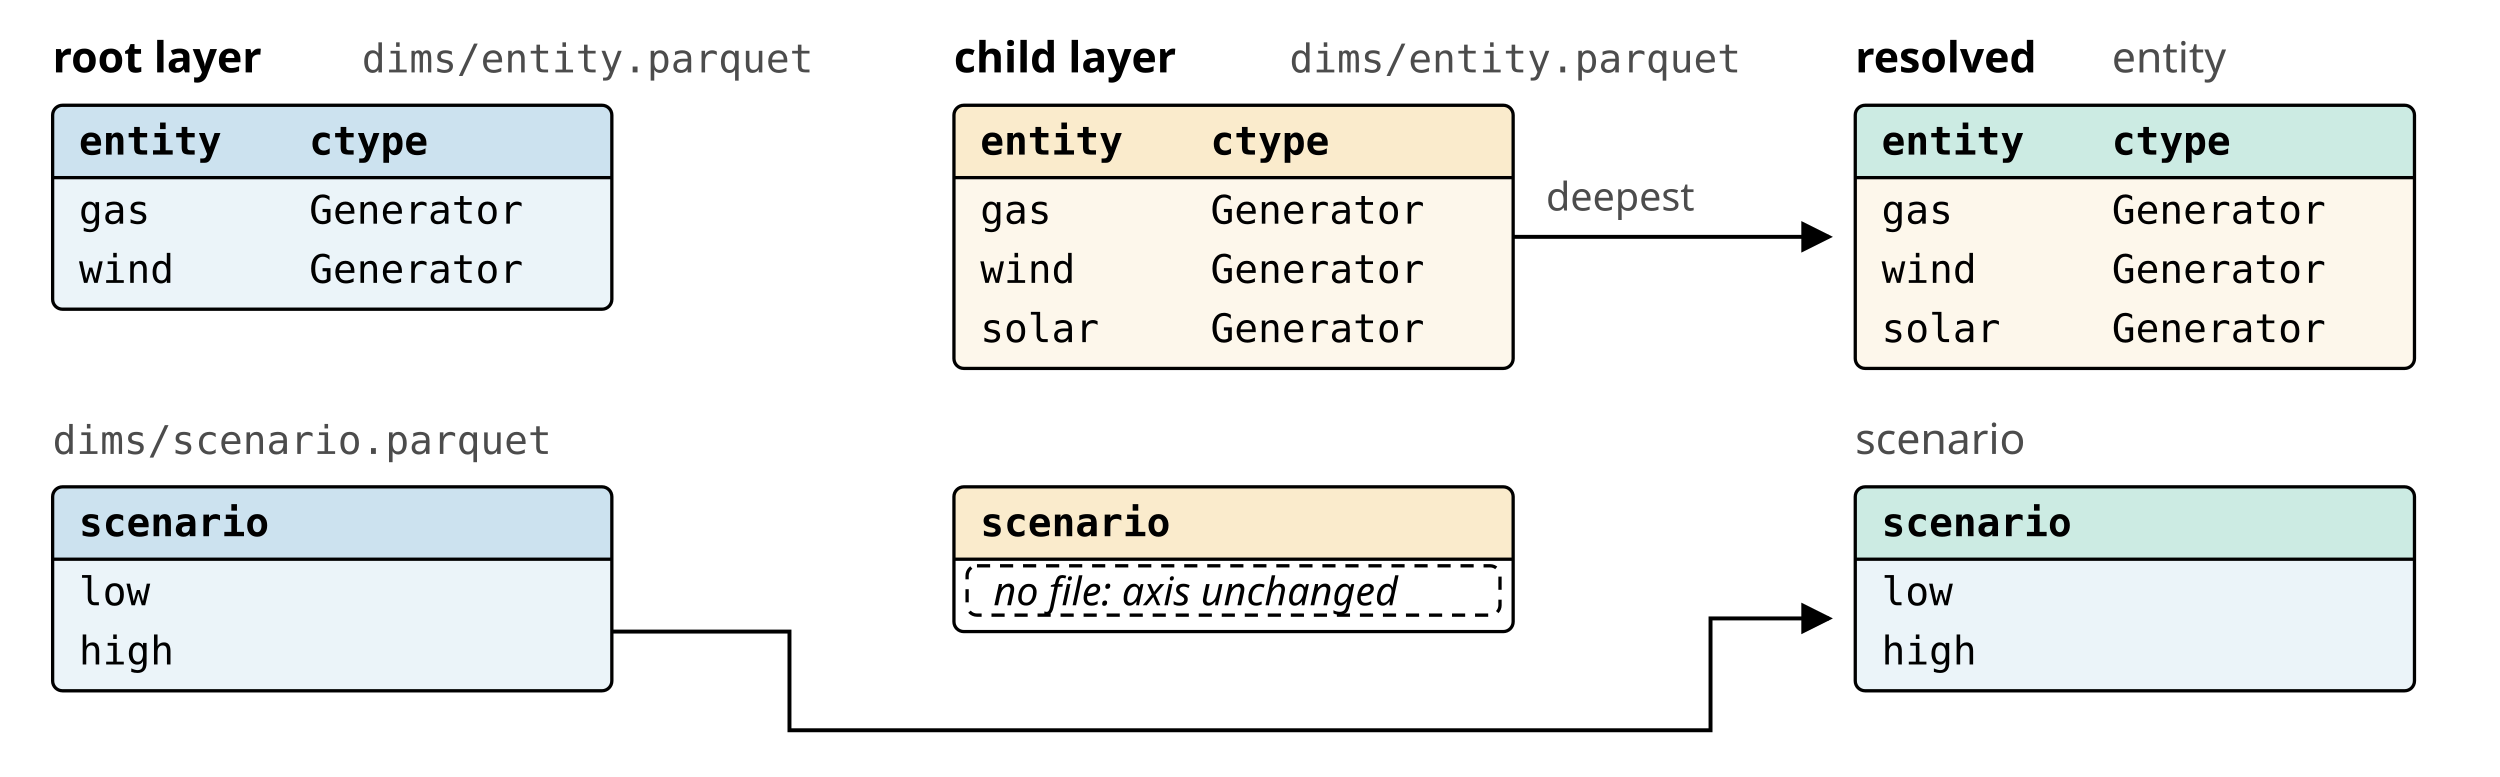
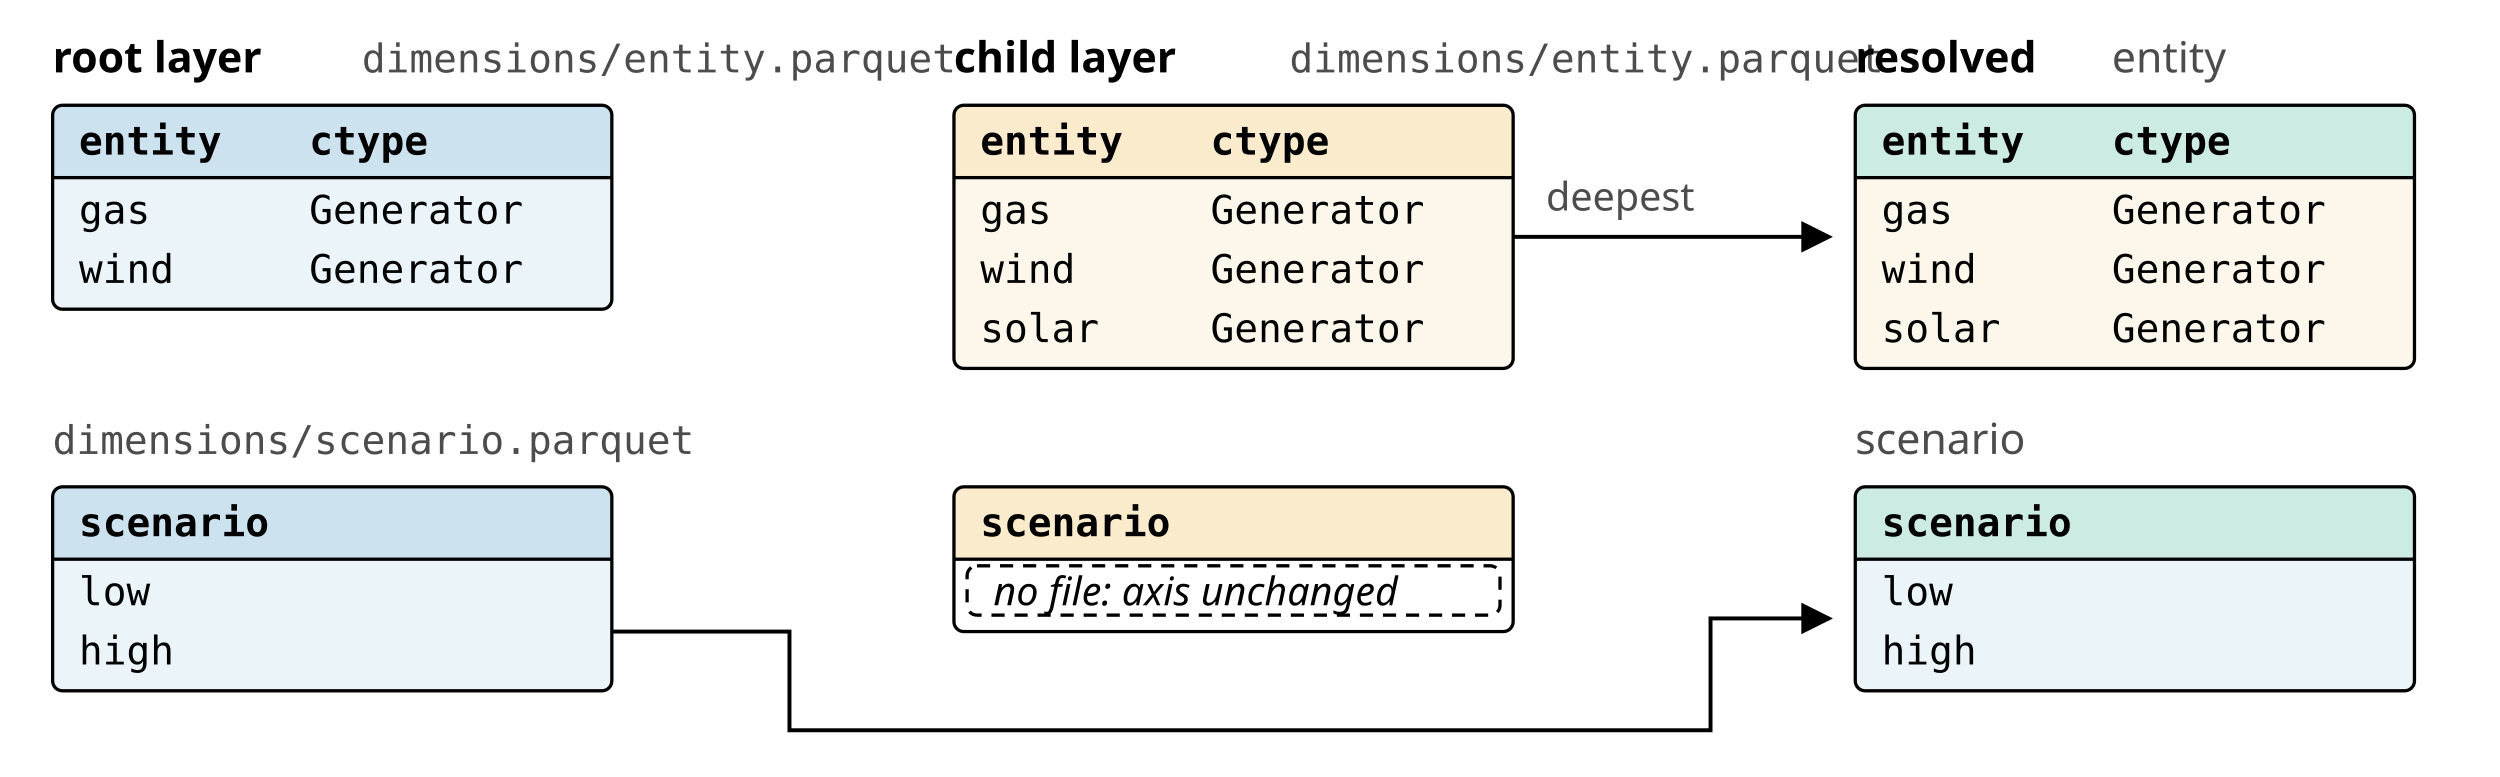
<svg xmlns="http://www.w3.org/2000/svg" viewBox="0 0 760 236" width="760" height="236" style="max-width: 100%; height: auto" role="img" aria-labelledby="ra-t ra-d" font-family="ui-sans-serif, system-ui, sans-serif" font-size="13">
  <defs>
    <marker id="ra-arrow" viewBox="0 0 8 8" refX="7" refY="4" markerWidth="8" markerHeight="8" orient="auto">
      <path d="M0,0 L8,4 L0,8 z" fill="currentColor" />
    </marker>
    <pattern id="ra-hatch" width="8" height="8" patternUnits="userSpaceOnUse" patternTransform="rotate(45)">
      <line x1="0" y1="0" x2="0" y2="8" stroke="#D55E00" stroke-opacity="0.65" stroke-width="3.5" />
    </pattern>
  </defs>
  <g stroke="none">
    <path d="M16,54 V35 A3,3 0 0 1 19,32 H183 A3,3 0 0 1 186,35 V54 Z" fill="#0072B2" fill-opacity="0.2" />
    <rect x="16" y="54" width="170" height="18" fill="#0072B2" fill-opacity="0.08" />
    <path d="M16,72 H186 V91 A3,3 0 0 1 183,94 H19 A3,3 0 0 1 16,91 Z" fill="#0072B2" fill-opacity="0.08" />
    <path d="M16,170 V151 A3,3 0 0 1 19,148 H183 A3,3 0 0 1 186,151 V170 Z" fill="#0072B2" fill-opacity="0.2" />
    <rect x="16" y="170" width="170" height="18" fill="#0072B2" fill-opacity="0.08" />
    <path d="M16,188 H186 V207 A3,3 0 0 1 183,210 H19 A3,3 0 0 1 16,207 Z" fill="#0072B2" fill-opacity="0.08" />
    <path d="M290,54 V35 A3,3 0 0 1 293,32 H457 A3,3 0 0 1 460,35 V54 Z" fill="#E69F00" fill-opacity="0.2" />
    <rect x="290" y="54" width="170" height="18" fill="#E69F00" fill-opacity="0.08" />
    <rect x="290" y="72" width="170" height="18" fill="#E69F00" fill-opacity="0.08" />
    <path d="M290,90 H460 V109 A3,3 0 0 1 457,112 H293 A3,3 0 0 1 290,109 Z" fill="#E69F00" fill-opacity="0.08" />
    <path d="M290,170 V151 A3,3 0 0 1 293,148 H457 A3,3 0 0 1 460,151 V170 Z" fill="#E69F00" fill-opacity="0.2" />
    <path d="M564,54 V35 A3,3 0 0 1 567,32 H731 A3,3 0 0 1 734,35 V54 Z" fill="#009E73" fill-opacity="0.2" />
    <rect x="564" y="54" width="170" height="18" fill="#E69F00" fill-opacity="0.08" />
    <rect x="564" y="72" width="170" height="18" fill="#E69F00" fill-opacity="0.08" />
    <path d="M564,90 H734 V109 A3,3 0 0 1 731,112 H567 A3,3 0 0 1 564,109 Z" fill="#E69F00" fill-opacity="0.08" />
    <path d="M564,170 V151 A3,3 0 0 1 567,148 H731 A3,3 0 0 1 734,151 V170 Z" fill="#009E73" fill-opacity="0.2" />
    <rect x="564" y="170" width="170" height="18" fill="#0072B2" fill-opacity="0.08" />
    <path d="M564,188 H734 V207 A3,3 0 0 1 731,210 H567 A3,3 0 0 1 564,207 Z" fill="#0072B2" fill-opacity="0.08" />
  </g>
  <g fill="currentColor">
    <text x="16" y="22" font-weight="bold">root layer</text>
-     <text x="110" y="22" fill-opacity="0.7" font-family="ui-monospace, SFMono-Regular, Menlo, monospace" font-size="12">dims/entity.parquet</text>
+     <text x="110" y="22" fill-opacity="0.7" font-family="ui-monospace, SFMono-Regular, Menlo, monospace" font-size="12">dimensions/entity.parquet</text>
    <text x="24" y="47" font-weight="bold" font-family="ui-monospace, SFMono-Regular, Menlo, monospace" font-size="12">entity</text>
    <text x="94" y="47" font-weight="bold" font-family="ui-monospace, SFMono-Regular, Menlo, monospace" font-size="12">ctype</text>
    <text x="24" y="68" font-family="ui-monospace, SFMono-Regular, Menlo, monospace" font-size="12">gas</text>
    <text x="94" y="68" font-family="ui-monospace, SFMono-Regular, Menlo, monospace" font-size="12">Generator</text>
    <text x="24" y="86" font-family="ui-monospace, SFMono-Regular, Menlo, monospace" font-size="12">wind</text>
    <text x="94" y="86" font-family="ui-monospace, SFMono-Regular, Menlo, monospace" font-size="12">Generator</text>
    <text x="16" y="138" font-weight="bold" />
-     <text x="16" y="138" fill-opacity="0.7" font-family="ui-monospace, SFMono-Regular, Menlo, monospace" font-size="12">dims/scenario.parquet</text>
+     <text x="16" y="138" fill-opacity="0.7" font-family="ui-monospace, SFMono-Regular, Menlo, monospace" font-size="12">dimensions/scenario.parquet</text>
    <text x="24" y="163" font-weight="bold" font-family="ui-monospace, SFMono-Regular, Menlo, monospace" font-size="12">scenario</text>
    <text x="24" y="184" font-family="ui-monospace, SFMono-Regular, Menlo, monospace" font-size="12">low</text>
    <text x="24" y="202" font-family="ui-monospace, SFMono-Regular, Menlo, monospace" font-size="12">high</text>
    <text x="290" y="22" font-weight="bold">child layer</text>
-     <text x="392" y="22" fill-opacity="0.7" font-family="ui-monospace, SFMono-Regular, Menlo, monospace" font-size="12">dims/entity.parquet</text>
+     <text x="392" y="22" fill-opacity="0.7" font-family="ui-monospace, SFMono-Regular, Menlo, monospace" font-size="12">dimensions/entity.parquet</text>
    <text x="298" y="47" font-weight="bold" font-family="ui-monospace, SFMono-Regular, Menlo, monospace" font-size="12">entity</text>
    <text x="368" y="47" font-weight="bold" font-family="ui-monospace, SFMono-Regular, Menlo, monospace" font-size="12">ctype</text>
    <text x="298" y="68" font-family="ui-monospace, SFMono-Regular, Menlo, monospace" font-size="12">gas</text>
    <text x="368" y="68" font-family="ui-monospace, SFMono-Regular, Menlo, monospace" font-size="12">Generator</text>
    <text x="298" y="86" font-family="ui-monospace, SFMono-Regular, Menlo, monospace" font-size="12">wind</text>
    <text x="368" y="86" font-family="ui-monospace, SFMono-Regular, Menlo, monospace" font-size="12">Generator</text>
    <text x="298" y="104" font-family="ui-monospace, SFMono-Regular, Menlo, monospace" font-size="12">solar</text>
    <text x="368" y="104" font-family="ui-monospace, SFMono-Regular, Menlo, monospace" font-size="12">Generator</text>
    <text x="290" y="138" font-weight="bold" />
    <text x="298" y="163" font-weight="bold" font-family="ui-monospace, SFMono-Regular, Menlo, monospace" font-size="12">scenario</text>
    <text x="302" y="184" font-style="italic" font-size="12">no file: axis unchanged</text>
    <text x="564" y="22" font-weight="bold">resolved</text>
    <text x="642" y="22" fill-opacity="0.7">entity</text>
    <text x="572" y="47" font-weight="bold" font-family="ui-monospace, SFMono-Regular, Menlo, monospace" font-size="12">entity</text>
    <text x="642" y="47" font-weight="bold" font-family="ui-monospace, SFMono-Regular, Menlo, monospace" font-size="12">ctype</text>
    <text x="572" y="68" font-family="ui-monospace, SFMono-Regular, Menlo, monospace" font-size="12">gas</text>
    <text x="642" y="68" font-family="ui-monospace, SFMono-Regular, Menlo, monospace" font-size="12">Generator</text>
    <text x="572" y="86" font-family="ui-monospace, SFMono-Regular, Menlo, monospace" font-size="12">wind</text>
    <text x="642" y="86" font-family="ui-monospace, SFMono-Regular, Menlo, monospace" font-size="12">Generator</text>
    <text x="572" y="104" font-family="ui-monospace, SFMono-Regular, Menlo, monospace" font-size="12">solar</text>
    <text x="642" y="104" font-family="ui-monospace, SFMono-Regular, Menlo, monospace" font-size="12">Generator</text>
    <text x="564" y="138" font-weight="bold" />
    <text x="564" y="138" fill-opacity="0.7">scenario</text>
    <text x="572" y="163" font-weight="bold" font-family="ui-monospace, SFMono-Regular, Menlo, monospace" font-size="12">scenario</text>
    <text x="572" y="184" font-family="ui-monospace, SFMono-Regular, Menlo, monospace" font-size="12">low</text>
    <text x="572" y="202" font-family="ui-monospace, SFMono-Regular, Menlo, monospace" font-size="12">high</text>
    <text x="470" y="64" fill-opacity="0.7" font-size="12">deepest</text>
    <text x="250" y="234" font-size="12" />
  </g>
  <g fill="none" stroke="currentColor" stroke-width="1">
    <rect x="16" y="32" width="170" height="62" rx="3" />
    <line x1="16" y1="54" x2="186" y2="54" />
    <rect x="16" y="148" width="170" height="62" rx="3" />
    <line x1="16" y1="170" x2="186" y2="170" />
    <rect x="290" y="32" width="170" height="80" rx="3" />
    <line x1="290" y1="54" x2="460" y2="54" />
    <rect x="294" y="172" width="162" height="15" rx="3" stroke-dasharray="4 3" />
    <rect x="290" y="148" width="170" height="44" rx="3" />
    <line x1="290" y1="170" x2="460" y2="170" />
    <rect x="564" y="32" width="170" height="80" rx="3" />
    <line x1="564" y1="54" x2="734" y2="54" />
    <rect x="564" y="148" width="170" height="62" rx="3" />
    <line x1="564" y1="170" x2="734" y2="170" />
  </g>
  <g stroke="currentColor" fill="none" stroke-width="1.2" marker-end="url(#ra-arrow)">
    <path d="M460,72 L556,72" />
    <path d="M186,192 L240,192 L240,222 L520,222 L520,188 L556,188" />
  </g>
</svg>
